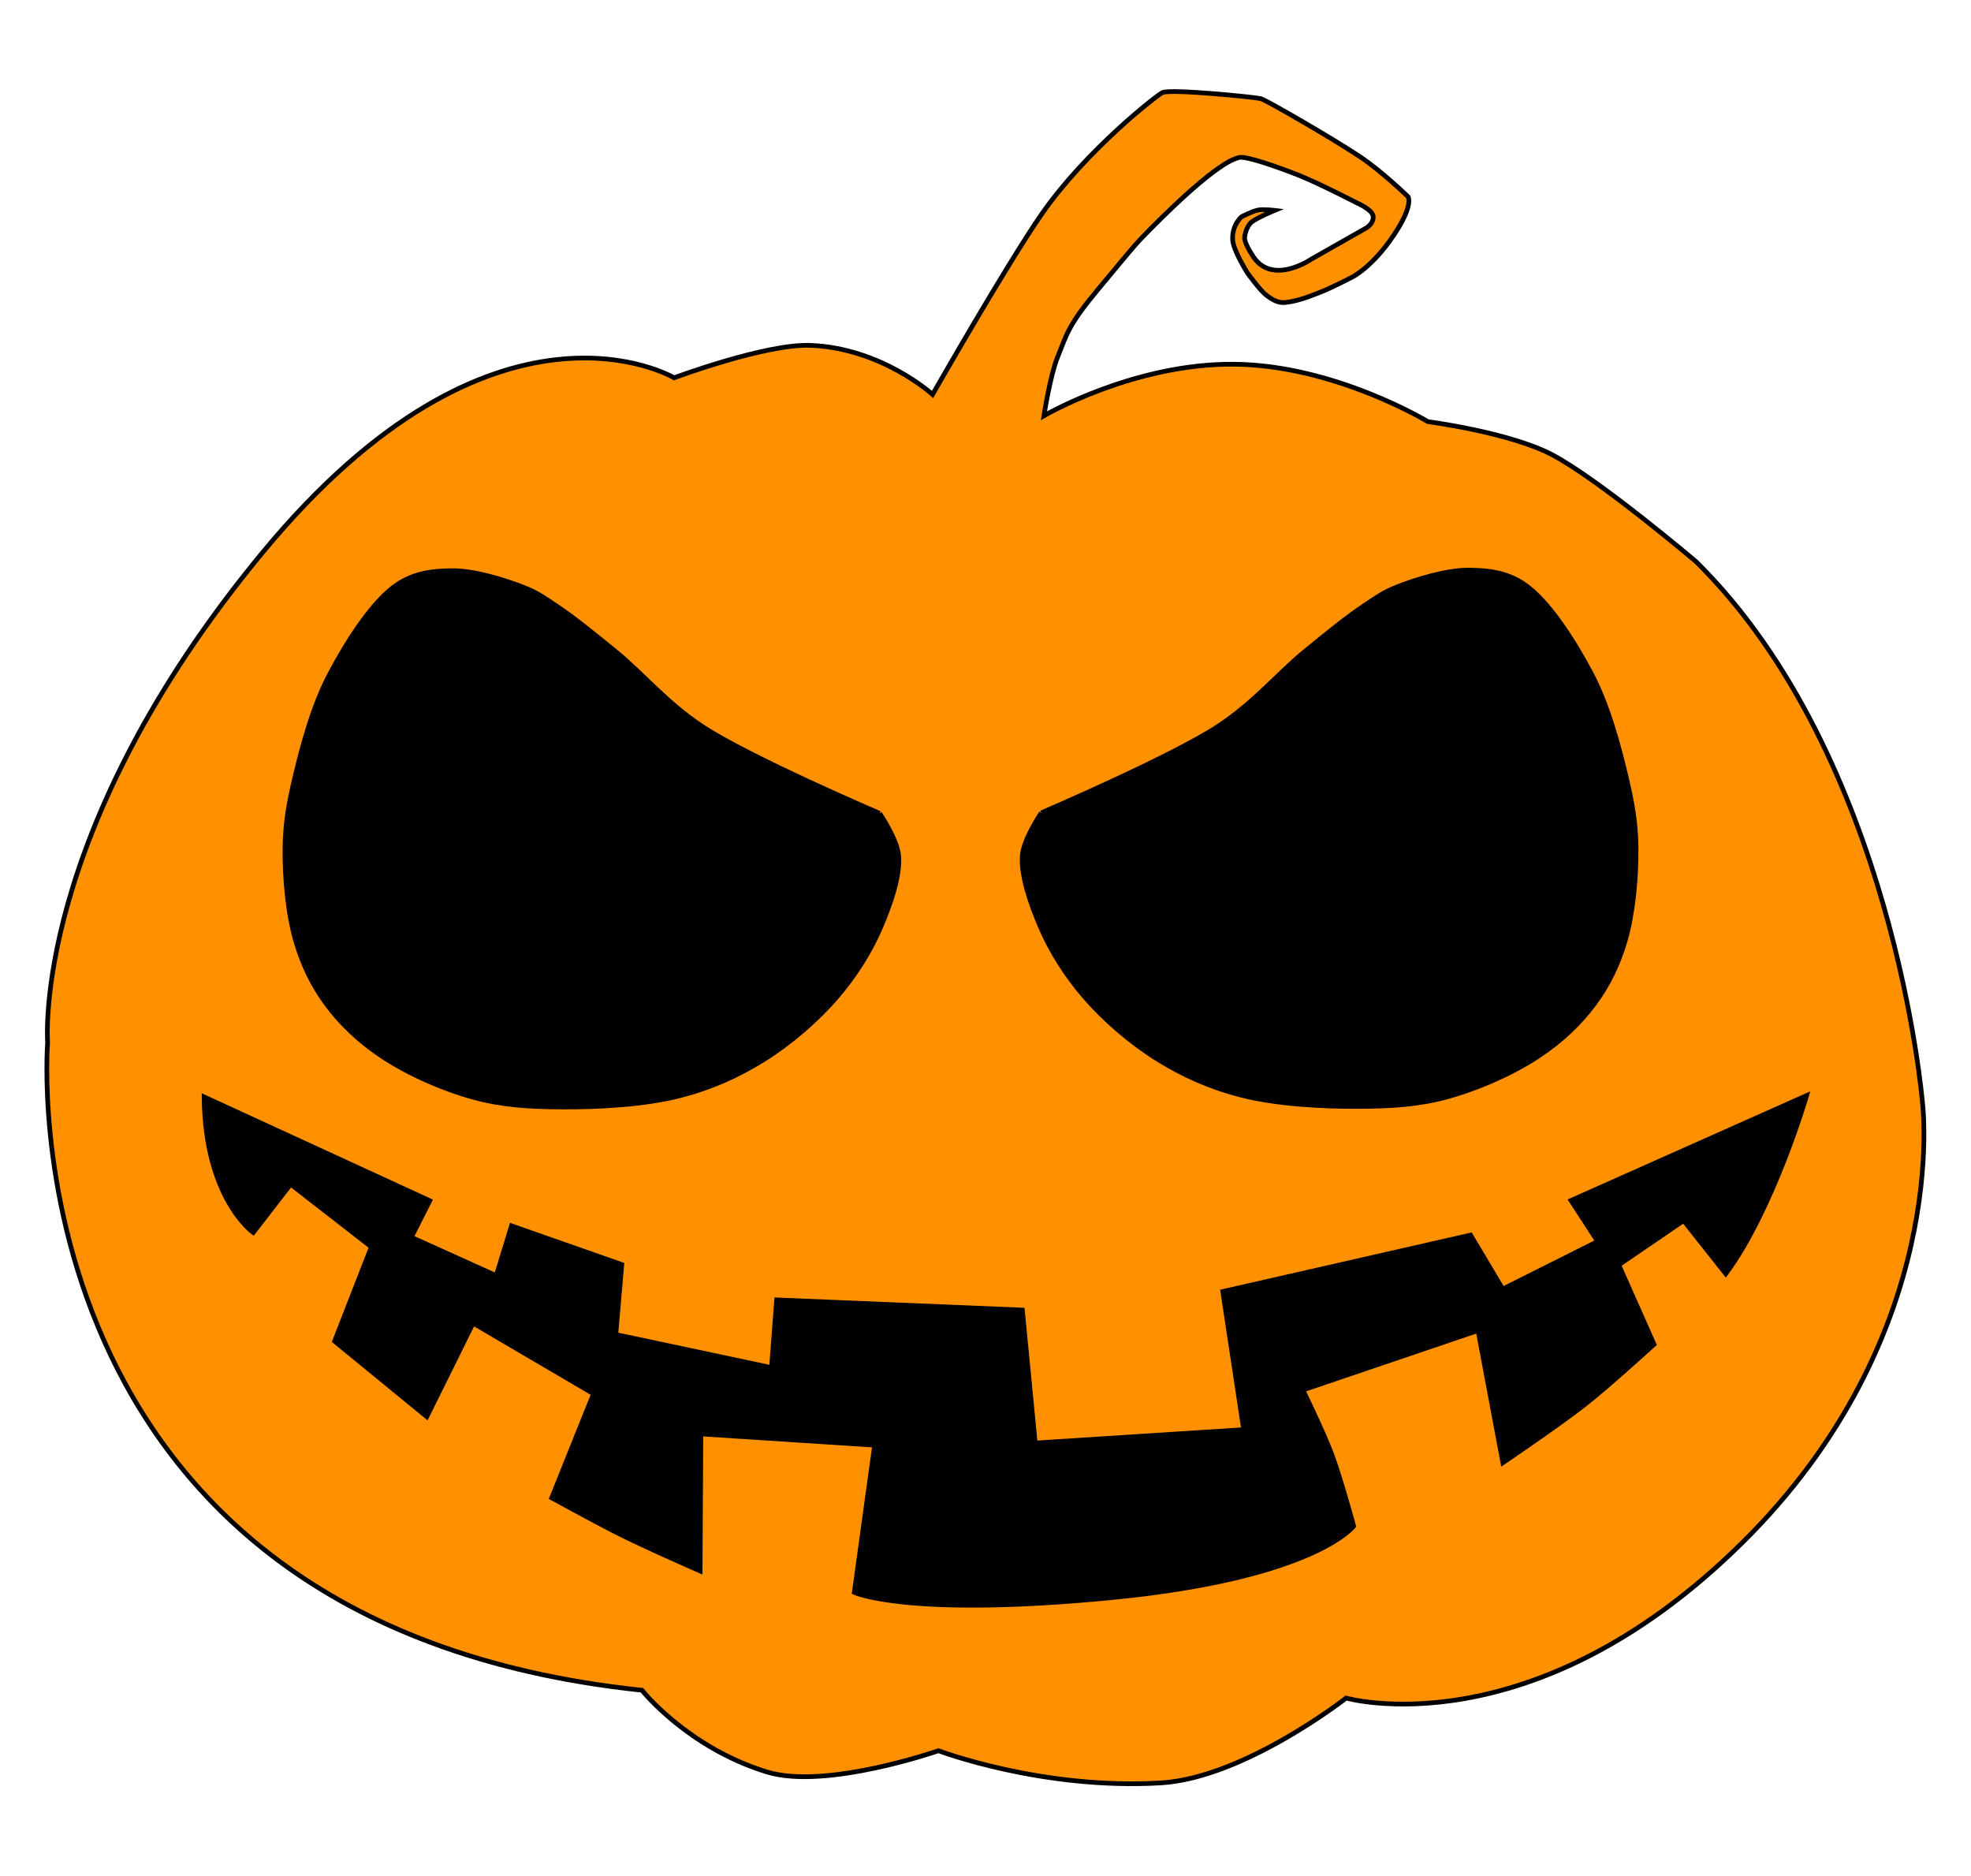
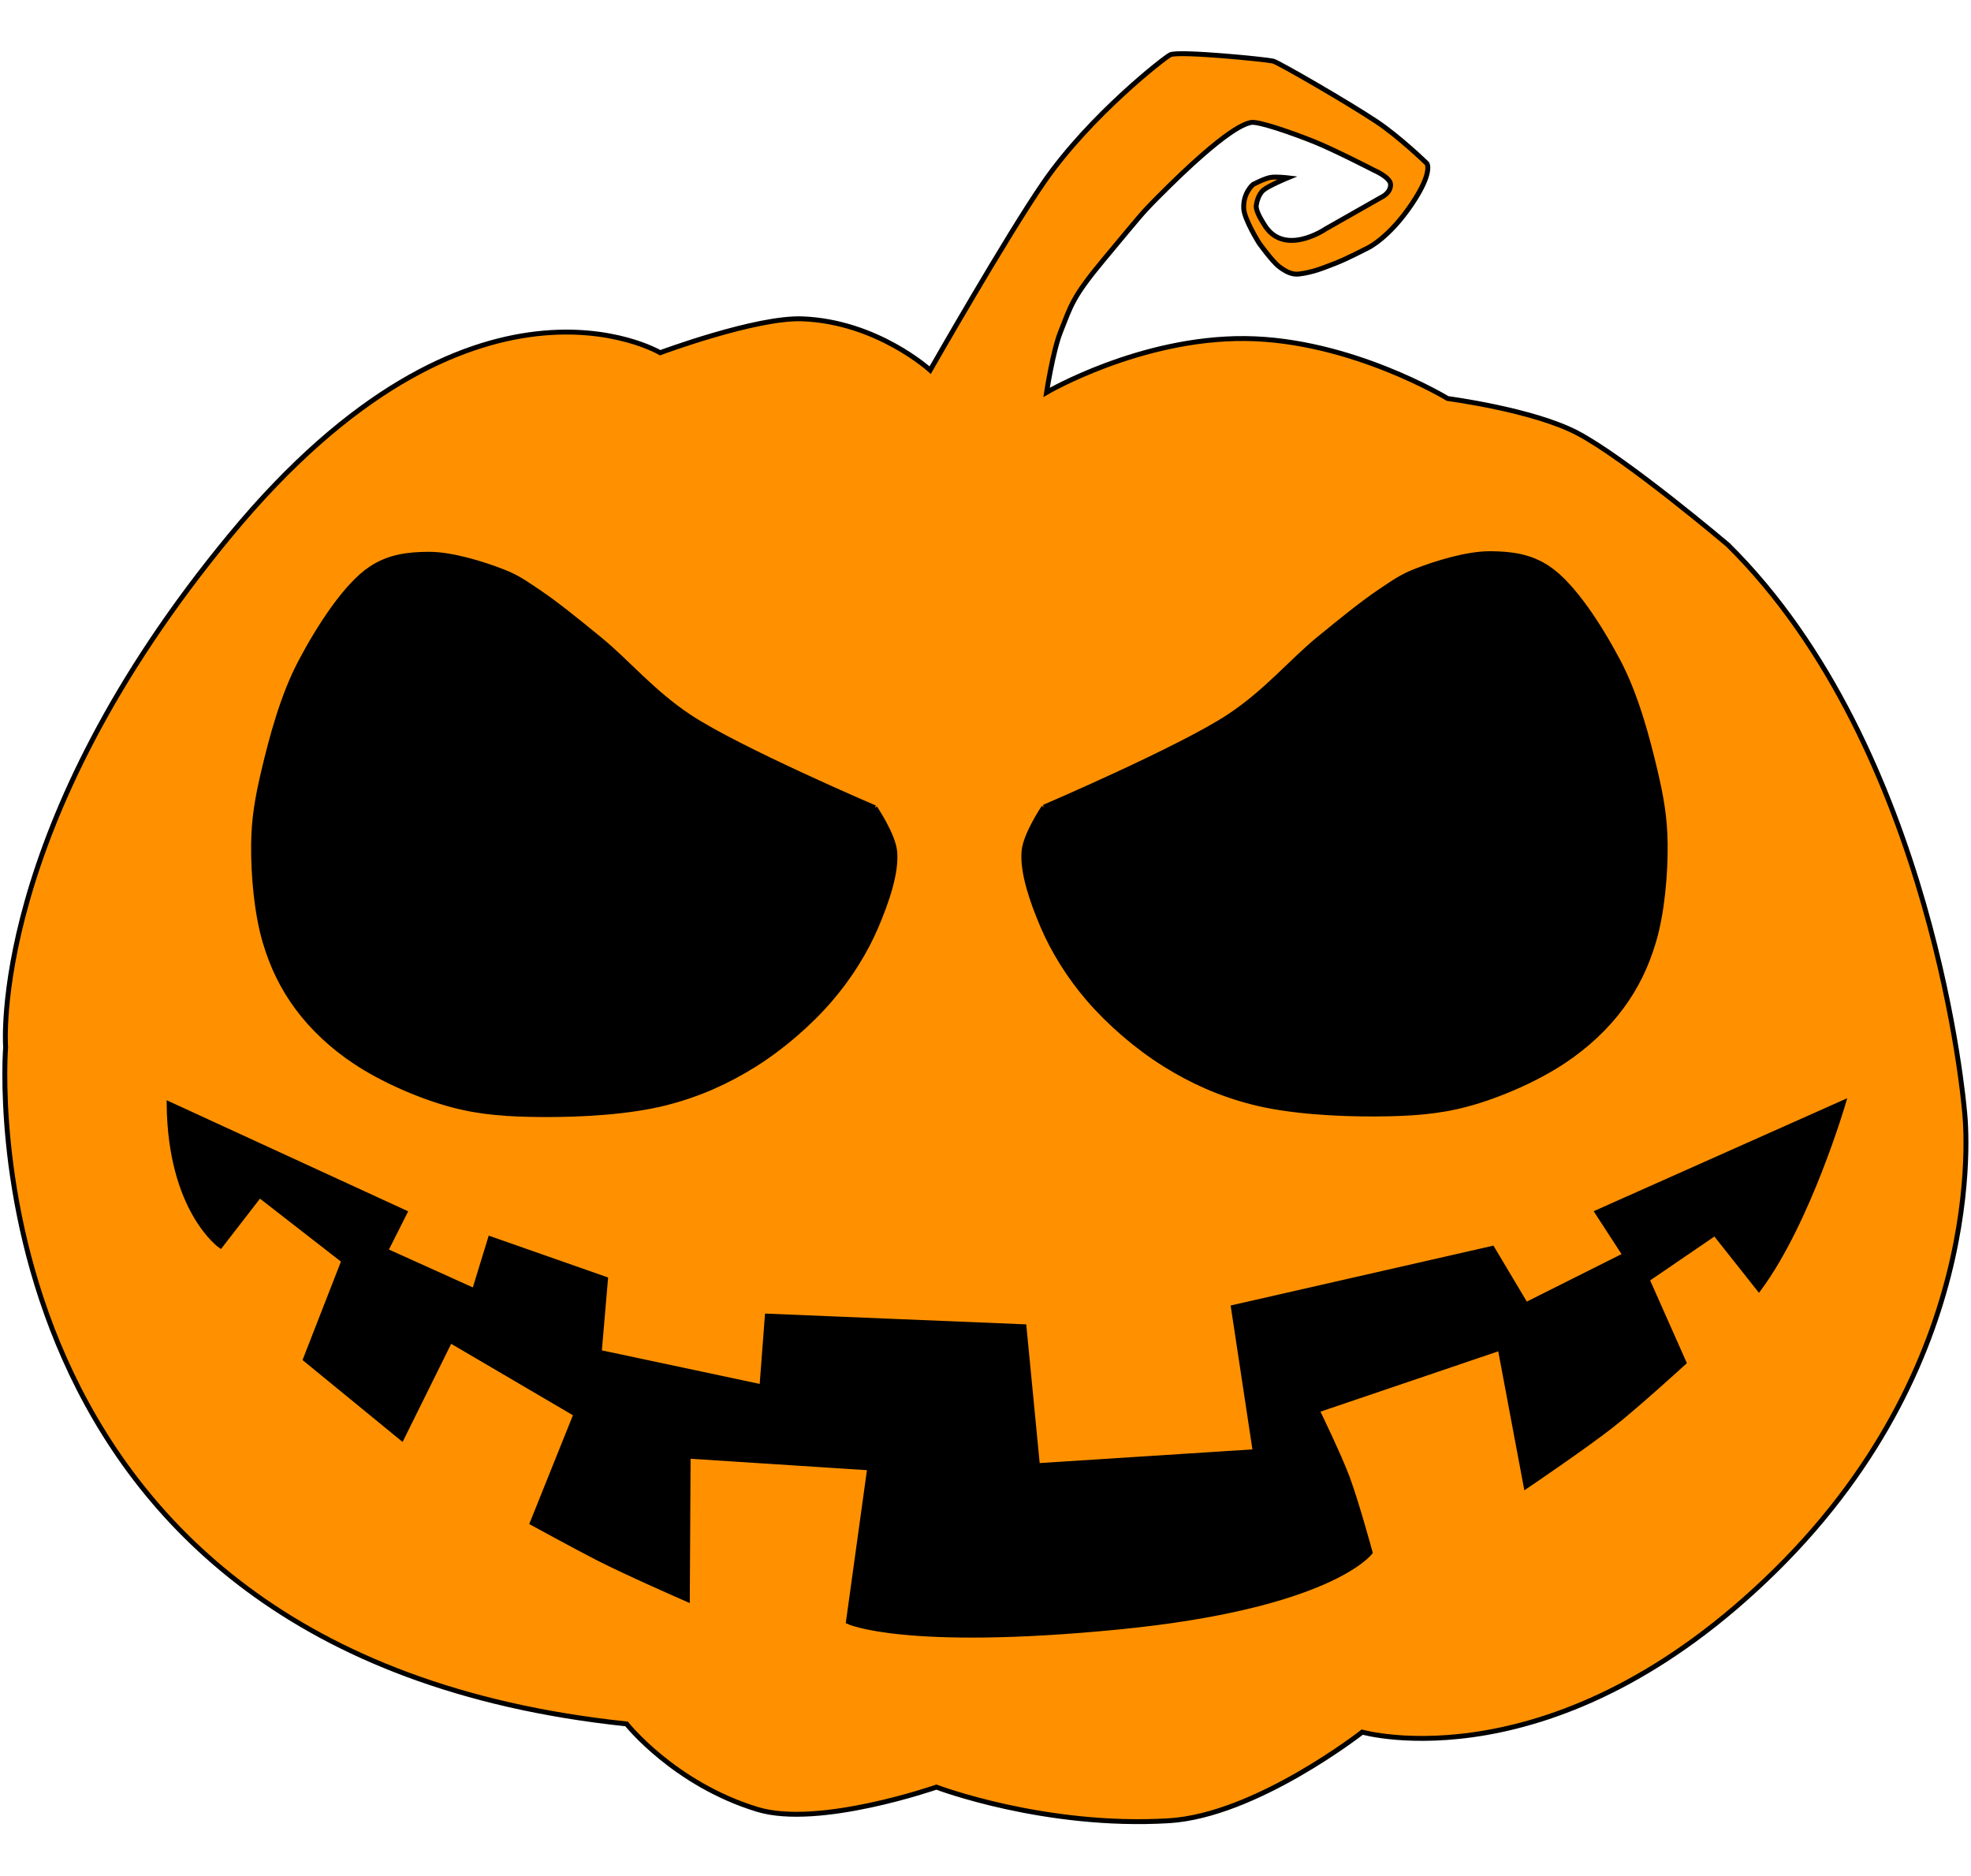
- <svg xmlns="http://www.w3.org/2000/svg" xmlns:ns1="https://boxy-svg.com" id="svg" width="1600" height="1522" viewBox="-10, 0, 420,380.444" version="1.1">
+ <svg xmlns="http://www.w3.org/2000/svg" xmlns:ns1="https://boxy-svg.com" id="svg" width="1600" height="1522" viewBox="-1, 0, 402,380.444" version="1.1">
  <defs />
  <path style="stroke: rgb(0, 0, 0); fill: rgb(255, 145, 0);" d="M 133.648 70.944 C 133.648 70.944 95.507 48.299 46.039 108.064 C -3.429 167.829 0.147 212.551 0.147 212.551 C 0.147 212.551 -9.916 336.203 126.793 350.553 C 126.793 350.553 136.504 362.81 153.486 367.983 C 166.005 371.796 189.985 363.439 189.985 363.439 C 189.985 363.439 212.027 371.818 237.41 370.294 C 255.133 369.23 276.848 352.222 276.848 352.222 C 276.848 352.222 316.234 363.495 361.129 319.255 C 406.024 275.015 399.66 225.411 399.66 225.411 C 399.66 225.411 393.606 151.734 351.389 110.089 C 351.389 110.089 330.616 92.488 320.649 87.288 C 311.575 82.554 294.265 80.288 294.265 80.288 C 294.265 80.288 274.476 68.263 253.01 68.054 C 231.544 67.845 212.455 79.035 212.455 79.035 C 212.455 79.035 213.752 70.568 215.32 66.647 C 217.456 61.308 217.683 59.668 224.126 51.942 C 231.66 42.909 231.762 42.656 235.026 39.365 C 249.744 24.525 253.282 24.27 254.016 24.02 C 255.346 23.567 262.745 26.196 266.957 27.884 C 271.173 29.574 279.256 33.748 279.256 33.748 C 279.256 33.748 282.604 35.186 282.621 36.648 C 282.641 38.372 280.842 39.191 280.842 39.191 L 269.339 45.724 C 269.339 45.724 260.744 51.601 256.747 44.648 C 256.747 44.648 255.174 42.287 255.211 41.087 C 255.226 40.59 255.587 38.696 256.703 37.773 C 257.818 36.85 261.629 35.282 261.629 35.282 C 261.629 35.282 259.257 35.001 258.132 35.203 C 256.846 35.433 254.557 36.648 254.557 36.648 C 254.557 36.648 252.486 38.383 252.67 41.569 C 252.8 43.823 255.822 48.623 255.822 48.623 C 255.822 48.623 258.49 52.326 259.862 53.372 C 261.234 54.417 262.502 55.072 263.944 54.898 C 266.878 54.543 269.026 53.597 271.353 52.708 C 273.68 51.818 278.018 49.559 278.018 49.559 C 278.018 49.559 282.306 47.548 286.977 40.59 C 291.335 34.099 290.032 32.358 290.032 32.358 C 290.032 32.358 284.486 26.963 279.748 23.809 C 274.03 20.003 259.792 11.766 258.662 11.479 C 257.376 11.153 239.654 9.372 237.719 10.174 C 236.715 10.59 221.353 22.507 211.899 36.181 C 204.362 47.082 188.717 74.501 188.717 74.501 C 188.717 74.501 177.891 64.611 162.637 64.037 C 153.159 63.68 133.648 70.944 133.648 70.944 Z">
    </path>
  <path style="stroke: rgb(0, 0, 0);" d="M 211.904 163.621 C 211.904 163.621 239.692 151.728 249.698 145.113 C 257.281 140.1 262.388 133.879 267.982 129.305 C 272.534 125.583 276.96 121.976 280.643 119.521 C 283.266 117.772 284.795 116.639 287.694 115.501 C 291.725 113.918 298.222 111.886 302.971 111.922 C 307.136 111.954 310.979 112.406 314.674 114.852 C 319.868 118.291 325.386 126.977 329.036 133.883 C 332.654 140.728 334.942 149.326 336.537 156.076 C 337.821 161.512 338.572 165.763 338.627 171.125 C 338.69 177.265 338.011 185.077 336.294 190.905 C 334.807 195.953 332.694 200.304 329.72 204.325 C 326.62 208.517 322.621 212.269 317.867 215.426 C 312.407 219.052 304.881 222.376 298.309 224.155 C 292.177 225.815 286.438 226.134 279.775 226.18 C 271.99 226.234 262.012 225.71 254.435 223.764 C 247.805 222.062 242.056 219.482 236.543 216.038 C 230.896 212.51 225.26 207.638 221.023 202.719 C 217.087 198.149 213.845 192.955 211.639 187.768 C 209.562 182.883 207.469 176.912 207.862 172.571 C 208.173 169.133 211.904 163.621 211.904 163.621 C 211.904 163.621 211.904 163.621 211.904 163.621 C 211.904 163.621 211.904 163.621 211.904 163.621" ns1:d="M 211.904 163.621 R 249.698 145.113 R 267.982 129.305 R 280.643 119.521 R 287.694 115.501 R 302.971 111.922 R 314.674 114.852 R 329.036 133.883 R 336.537 156.076 R 338.627 171.125 R 336.294 190.905 R 329.72 204.325 R 317.867 215.426 R 298.309 224.155 R 279.775 226.18 R 254.435 223.764 R 236.543 216.038 R 221.023 202.719 R 211.639 187.768 R 207.862 172.571 R 211.904 163.621 R 211.904 163.621 Z 1@a6fa5d88">
    </path>
  <path style="stroke: rgb(0, 0, 0);" d="M 54.805 174.605 C 54.805 174.605 82.593 186.498 92.599 193.113 C 100.182 198.126 105.289 204.347 110.883 208.921 C 115.435 212.643 119.861 216.25 123.544 218.705 C 126.167 220.454 127.696 221.587 130.595 222.725 C 134.626 224.308 141.123 226.34 145.872 226.304 C 150.037 226.272 153.88 225.82 157.575 223.374 C 162.769 219.935 168.287 211.249 171.937 204.343 C 175.555 197.498 177.843 188.9 179.438 182.15 C 180.722 176.714 181.473 172.463 181.528 167.101 C 181.591 160.961 180.912 153.149 179.195 147.321 C 177.708 142.273 175.595 137.922 172.621 133.901 C 169.521 129.709 165.522 125.957 160.768 122.8 C 155.308 119.174 147.782 115.85 141.21 114.071 C 135.078 112.411 129.339 112.092 122.676 112.046 C 114.891 111.992 104.913 112.516 97.336 114.462 C 90.706 116.164 84.957 118.744 79.444 122.188 C 73.797 125.716 68.161 130.588 63.924 135.507 C 59.988 140.077 56.746 145.271 54.54 150.458 C 52.463 155.343 50.37 161.314 50.763 165.655 C 51.074 169.093 54.805 174.605 54.805 174.605 C 54.805 174.605 54.805 174.605 54.805 174.605 C 54.805 174.605 54.805 174.605 54.805 174.605" transform="matrix(-1, 0, 0, -1, 232.2471, 338.3468)" ns1:d="M 54.805 174.605 R 92.599 193.113 R 110.883 208.921 R 123.544 218.705 R 130.595 222.725 R 145.872 226.304 R 157.575 223.374 R 171.937 204.343 R 179.438 182.15 R 181.528 167.101 R 179.195 147.321 R 172.621 133.901 R 160.768 122.8 R 141.21 114.071 R 122.676 112.046 R 97.336 114.462 R 79.444 122.188 R 63.924 135.507 R 54.54 150.458 R 50.763 165.655 R 54.805 174.605 R 54.805 174.605 Z 1@a649755a">
    </path>
  <path style="stroke: rgb(0, 0, 0);" d="M 33.492 224.155 L 81.573 246.265 L 77.642 254.059 L 95.749 262.23 L 99.003 251.623 L 122.499 259.866 L 121.22 274.776 L 154.4 281.828 L 155.495 267.396 L 207.854 269.559 L 210.599 297.891 L 255.016 295.038 L 250.562 265.615 L 303.359 253.589 L 310.212 265.091 L 330.451 254.947 L 324.776 246.222 L 374.973 223.859 C 374.973 223.859 367.881 248.131 357.744 261.829 L 348.768 250.491 L 334.933 259.937 L 342.45 276.862 C 342.45 276.862 332.852 285.644 327.653 289.715 C 322.119 294.049 310.252 302.078 310.252 302.078 L 304.962 273.917 L 267.626 286.586 C 267.626 286.586 272.08 295.75 273.771 300.281 C 275.687 305.416 278.448 315.585 278.448 315.585 C 278.448 315.585 270.263 326.607 226.847 330.827 C 183.431 335.047 172.043 329.711 172.043 329.711 L 176.388 298.344 L 139.354 295.949 L 139.19 325.146 C 139.19 325.146 127.003 319.835 120.85 316.68 C 116.452 314.425 107.569 309.573 107.569 309.573 L 116.476 287.395 L 90.812 272.341 L 80.945 292.272 L 61.301 276.194 L 69.136 256.11 L 51.938 242.739 L 43.966 253.042 C 43.966 253.042 33.709 245.855 33.492 224.155 Z">
    </path>
</svg>
